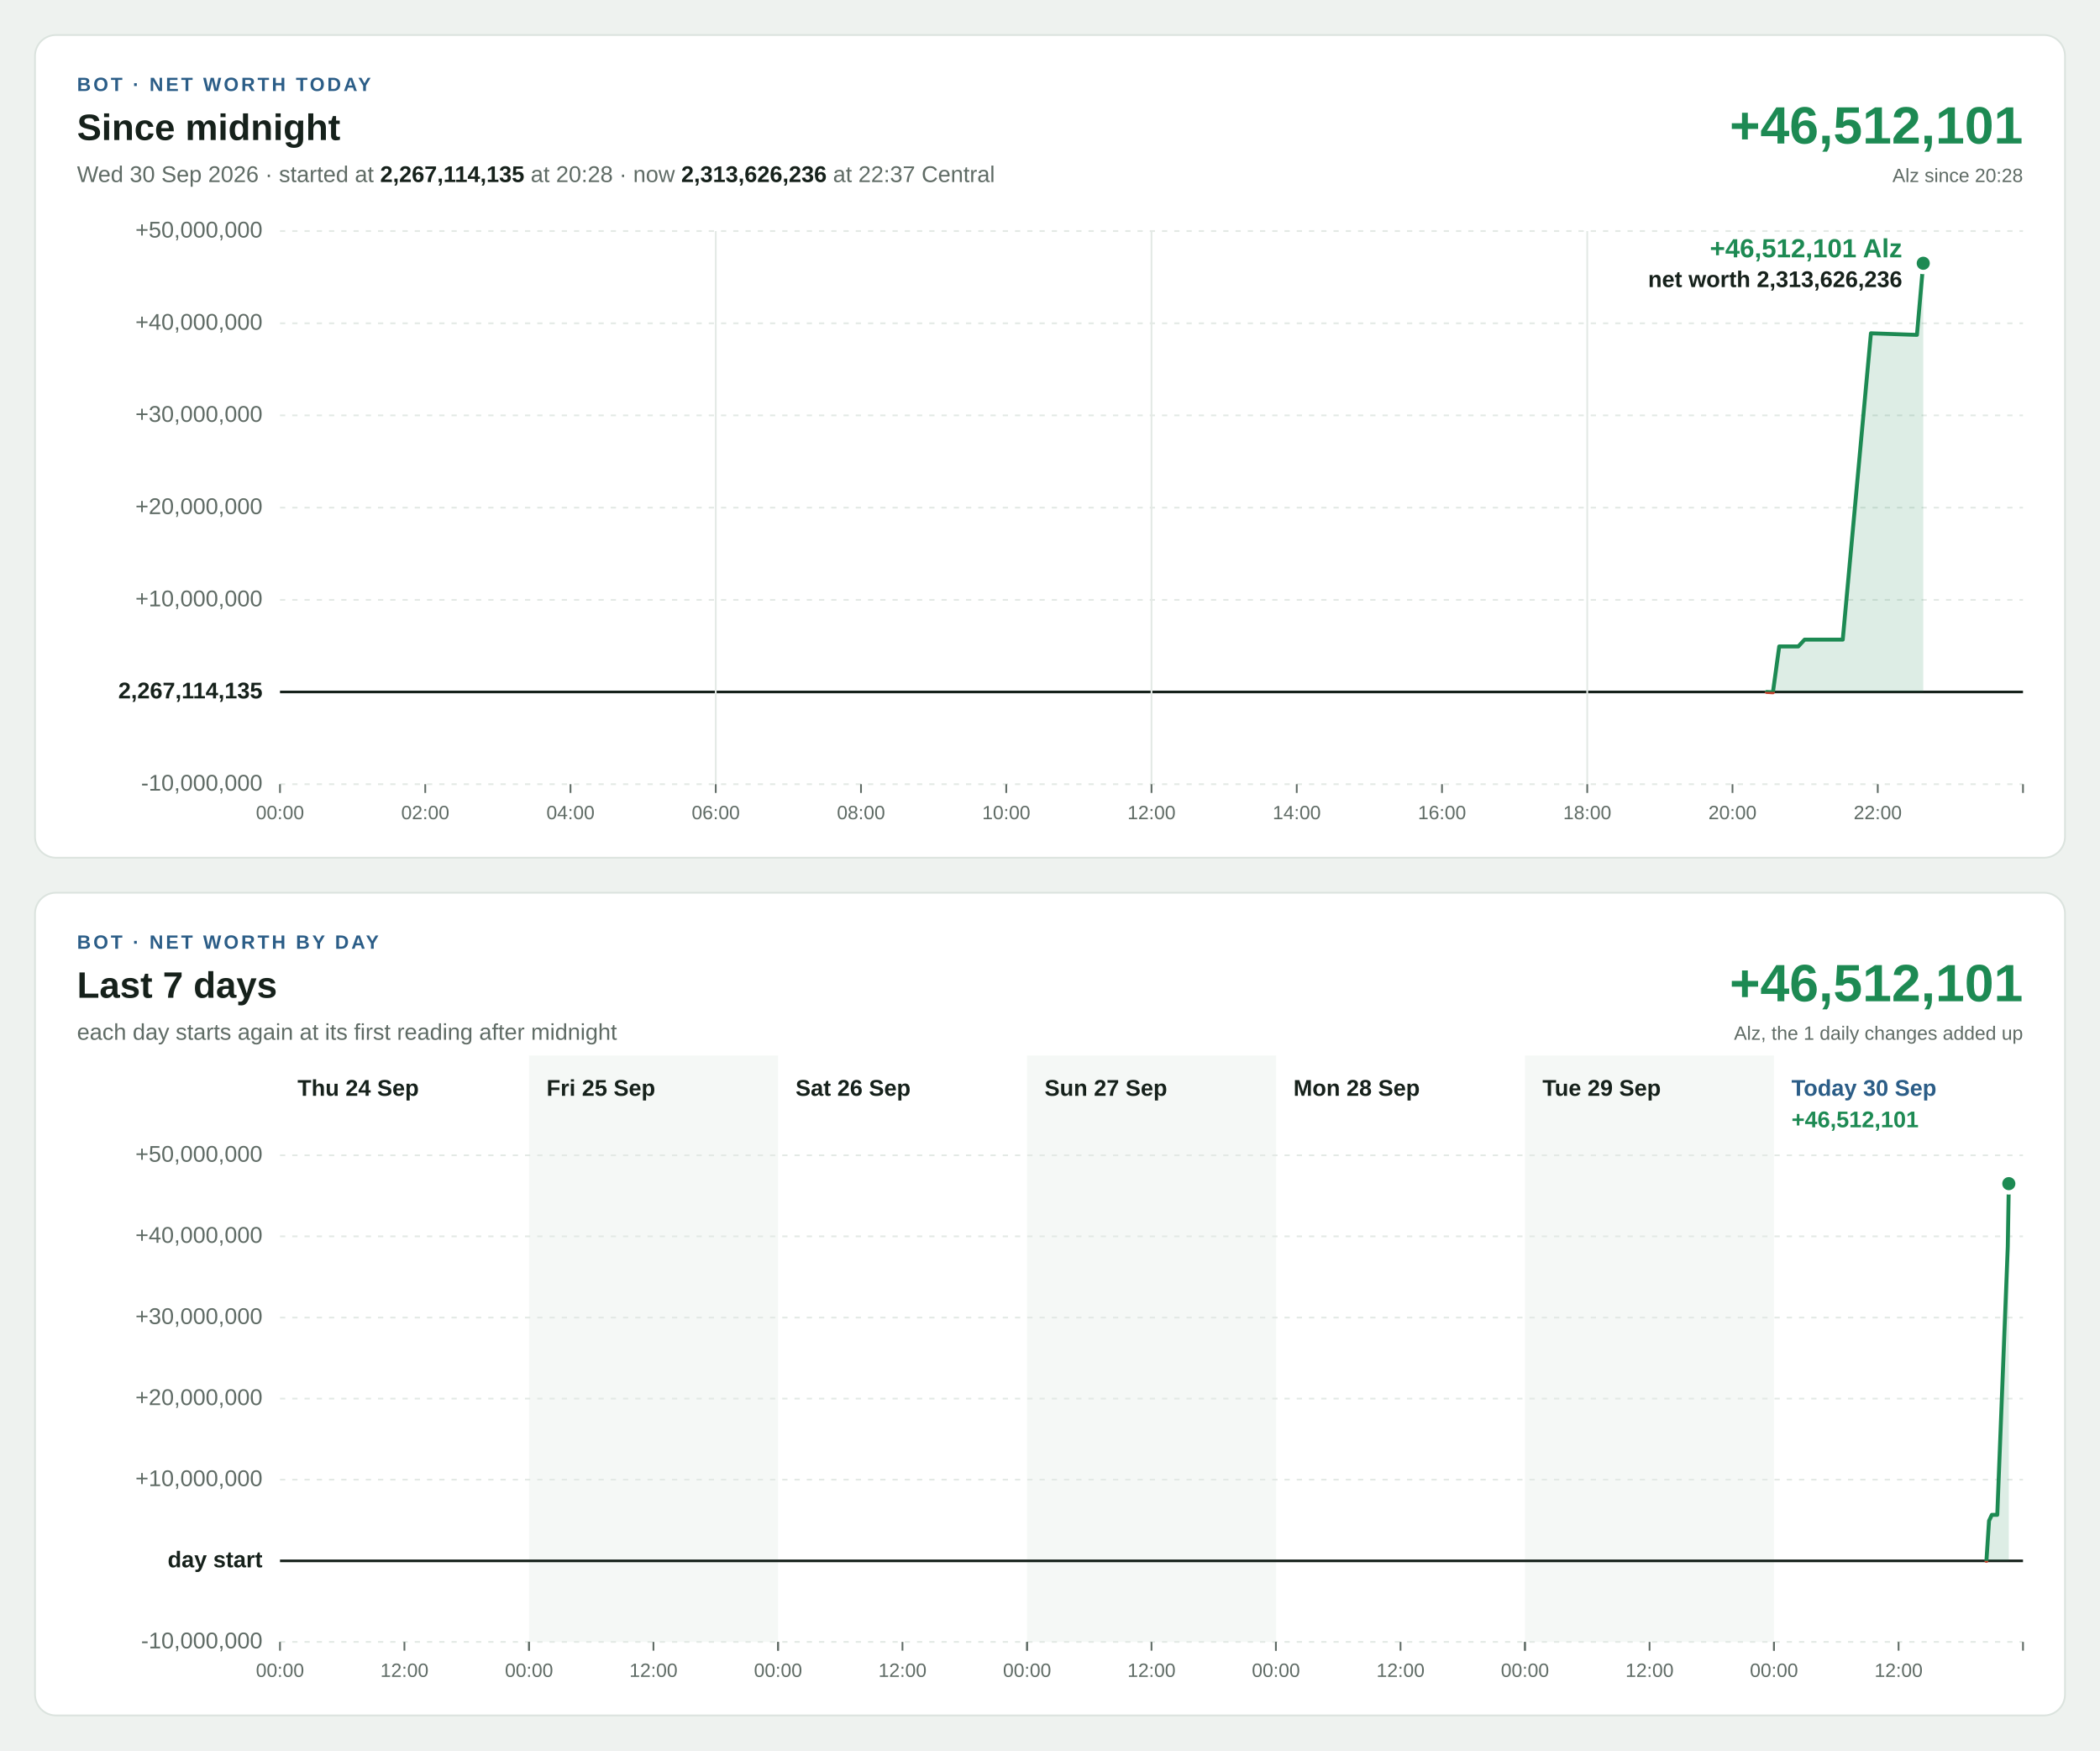
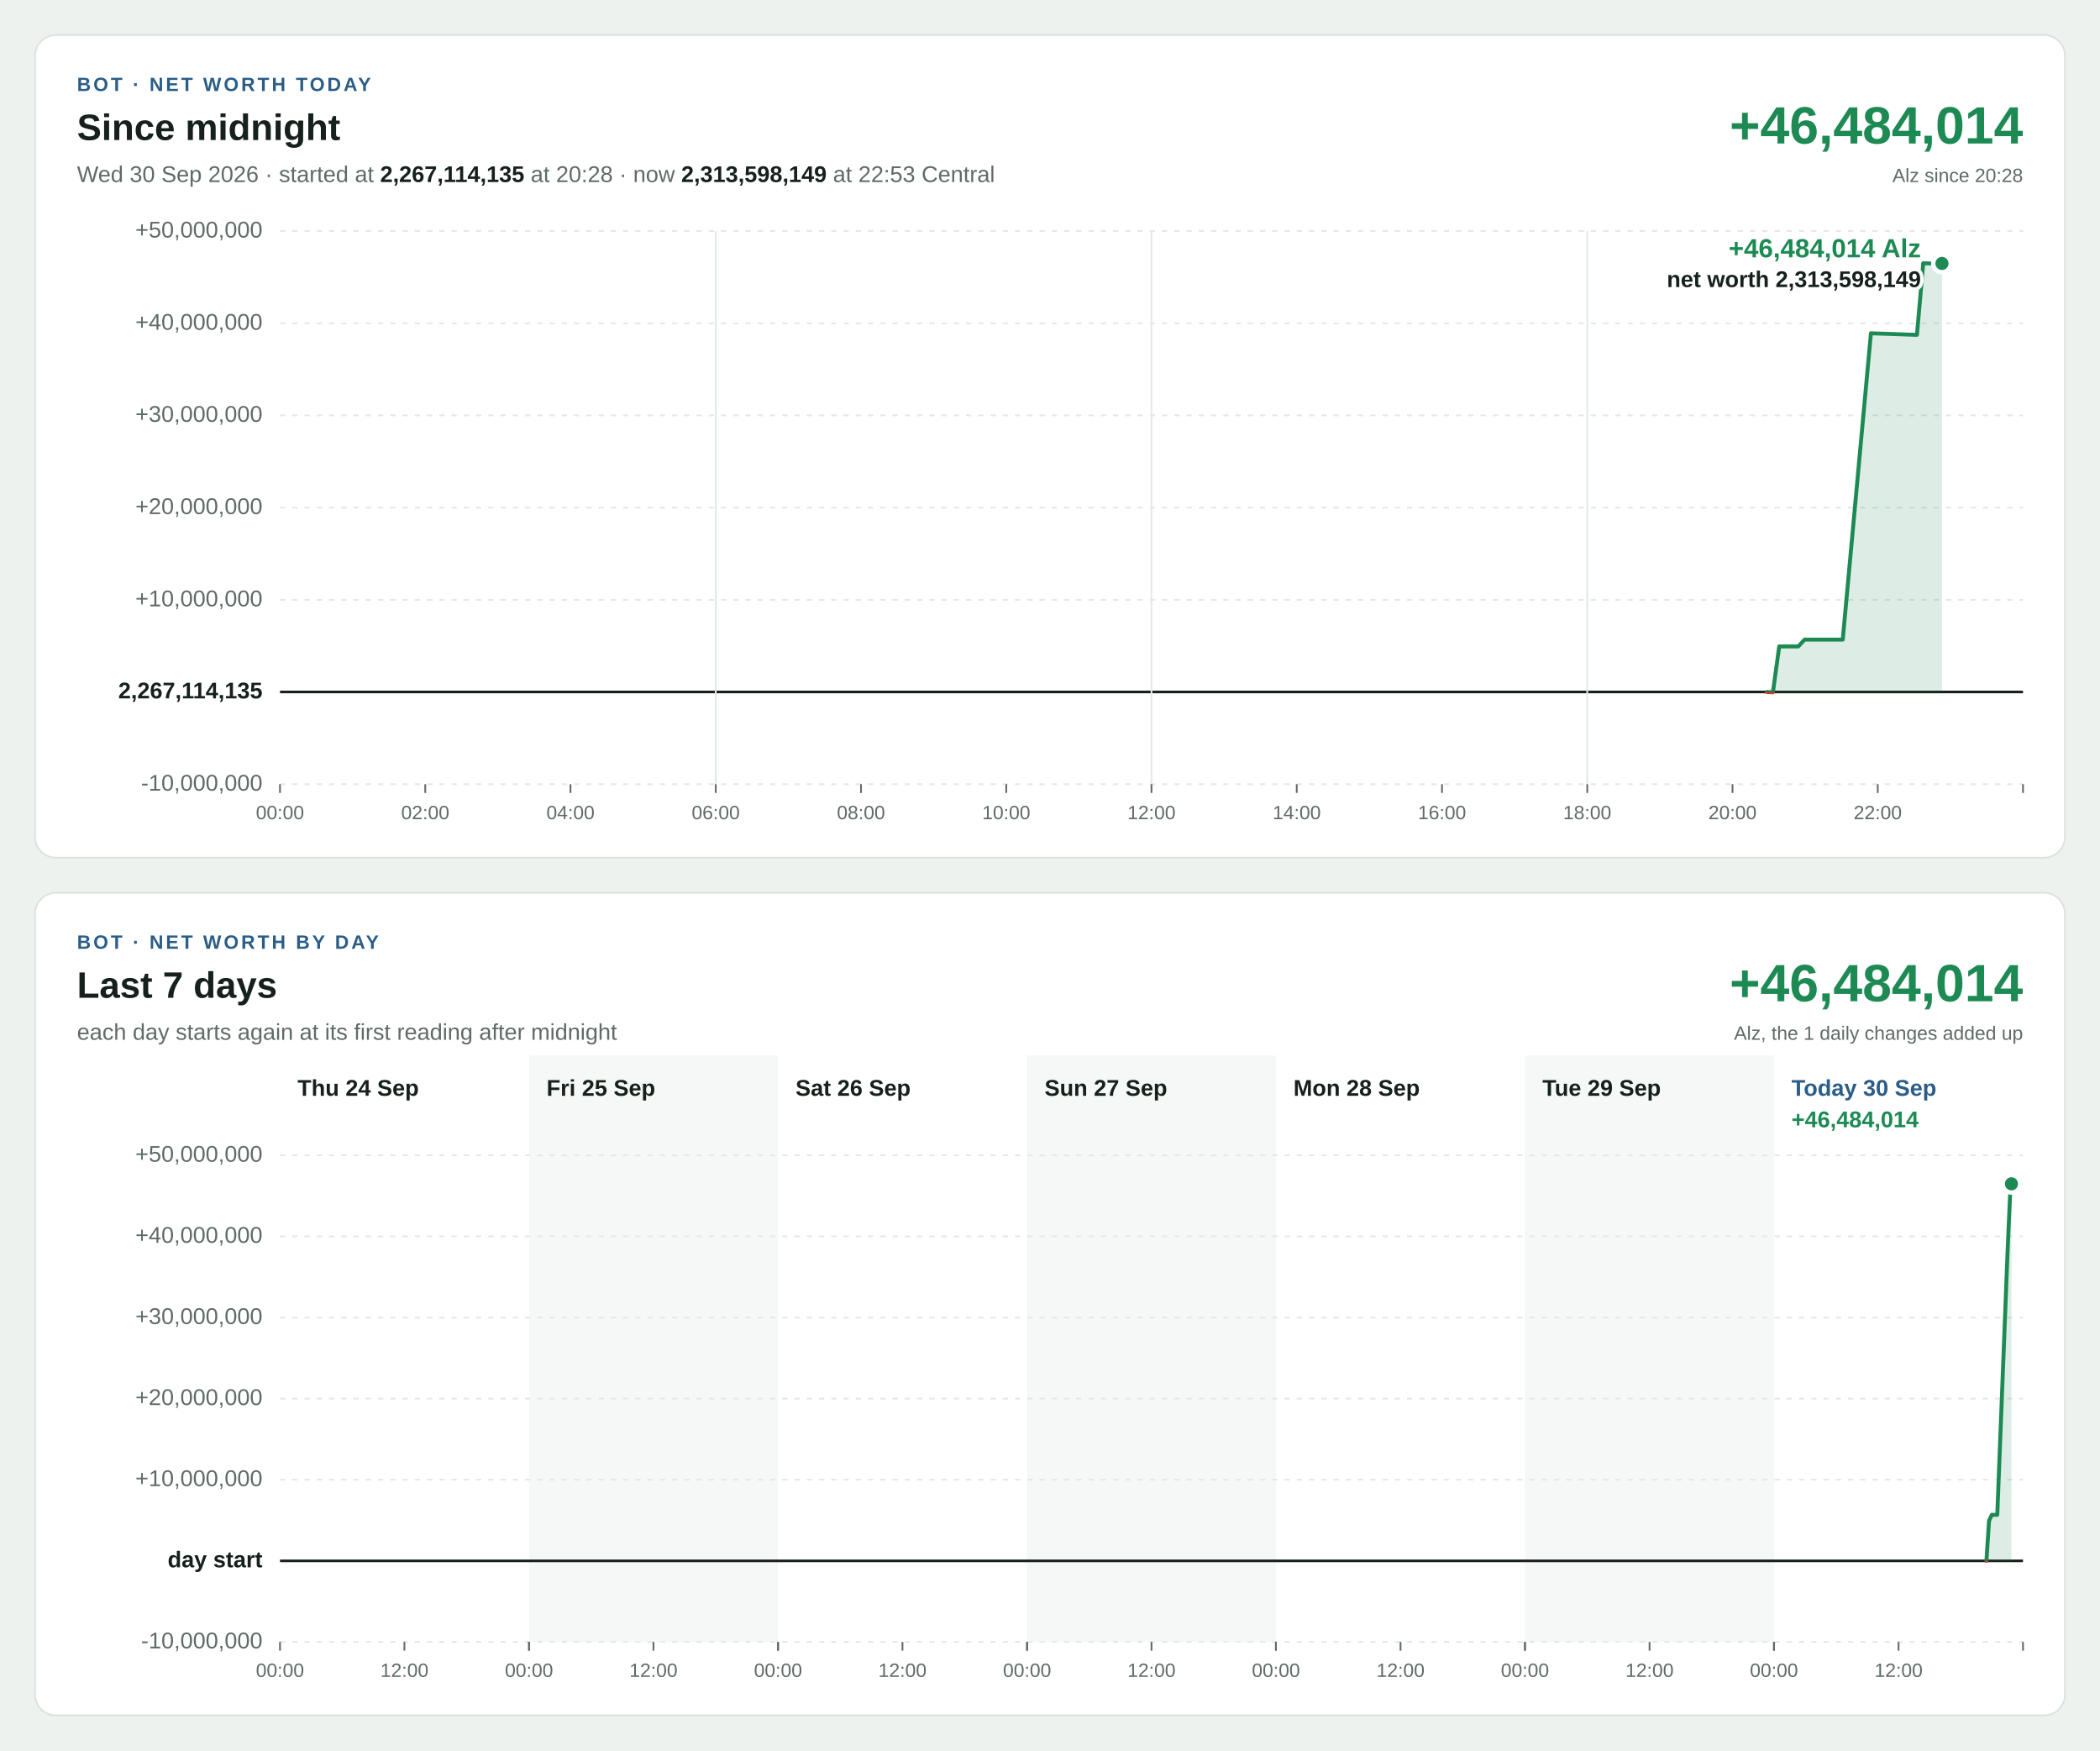
<svg xmlns="http://www.w3.org/2000/svg" width="1200" height="1000" viewBox="0 0 1200 1000" font-family="Segoe UI, Helvetica Neue, Arial, sans-serif" font-size="13" style="font-variant-numeric: tabular-nums">
  <rect width="1200" height="1000" fill="#eef2ef" />
  <g transform="translate(20,20)">
    <rect width="1160" height="470" rx="12" fill="#ffffff" stroke="#dbe3de" />
    <text x="24" y="32" font-size="11" font-weight="700" letter-spacing="1.4" fill="#2b5d87">BOT · NET WORTH TODAY</text>
    <text x="24" y="60" font-size="21" font-weight="700" fill="#16211b">Since midnight</text>
-     <text x="24" y="84" fill="#5f6b65">Wed 30 Sep 2026 · started at <tspan font-weight="700" fill="#16211b">2,267,114,135</tspan> at 20:28 · now <tspan font-weight="700" fill="#16211b">2,313,626,236</tspan> at 22:37 Central</text>
-     <text x="1136" y="62" font-size="30" font-weight="700" text-anchor="end" fill="#1d8a53">+46,512,101</text>
+     <text x="24" y="84" fill="#5f6b65">Wed 30 Sep 2026 · started at <tspan font-weight="700" fill="#16211b">2,267,114,135</tspan> at 20:28 · now <tspan font-weight="700" fill="#16211b">2,313,598,149</tspan> at 22:53 Central</text>
+     <text x="1136" y="62" font-size="30" font-weight="700" text-anchor="end" fill="#1d8a53">+46,484,014</text>
    <text x="1136" y="84" font-size="11" text-anchor="end" fill="#5f6b65">Alz since 20:28</text>
    <line x1="140" x2="1136" y1="428.0" y2="428.0" stroke="#e3e9e5" stroke-width="1" stroke-dasharray="3 4" />
    <text x="130" y="428.0" text-anchor="end" dominant-baseline="middle" font-weight="400" fill="#5f6b65">-10,000,000</text>
    <line x1="140" x2="1136" y1="375.3" y2="375.3" stroke="#16211b" stroke-width="1.5" />
    <text x="130" y="375.3" text-anchor="end" dominant-baseline="middle" font-weight="700" fill="#16211b">2,267,114,135</text>
    <line x1="140" x2="1136" y1="322.7" y2="322.7" stroke="#e3e9e5" stroke-width="1" stroke-dasharray="3 4" />
    <text x="130" y="322.7" text-anchor="end" dominant-baseline="middle" font-weight="400" fill="#5f6b65">+10,000,000</text>
    <line x1="140" x2="1136" y1="270.0" y2="270.0" stroke="#e3e9e5" stroke-width="1" stroke-dasharray="3 4" />
    <text x="130" y="270.0" text-anchor="end" dominant-baseline="middle" font-weight="400" fill="#5f6b65">+20,000,000</text>
    <line x1="140" x2="1136" y1="217.3" y2="217.3" stroke="#e3e9e5" stroke-width="1" stroke-dasharray="3 4" />
    <text x="130" y="217.3" text-anchor="end" dominant-baseline="middle" font-weight="400" fill="#5f6b65">+30,000,000</text>
    <line x1="140" x2="1136" y1="164.7" y2="164.7" stroke="#e3e9e5" stroke-width="1" stroke-dasharray="3 4" />
    <text x="130" y="164.7" text-anchor="end" dominant-baseline="middle" font-weight="400" fill="#5f6b65">+40,000,000</text>
    <line x1="140" x2="1136" y1="112.0" y2="112.0" stroke="#e3e9e5" stroke-width="1" stroke-dasharray="3 4" />
    <text x="130" y="112.0" text-anchor="end" dominant-baseline="middle" font-weight="400" fill="#5f6b65">+50,000,000</text>
    <line x1="140.0" x2="140.0" y1="428" y2="433" stroke="#5f6b65" stroke-width="1" />
    <text x="140.0" y="448" font-size="11" text-anchor="middle" fill="#5f6b65">00:00</text>
    <line x1="223.0" x2="223.0" y1="428" y2="433" stroke="#5f6b65" stroke-width="1" />
    <text x="223.0" y="448" font-size="11" text-anchor="middle" fill="#5f6b65">02:00</text>
    <line x1="306.0" x2="306.0" y1="428" y2="433" stroke="#5f6b65" stroke-width="1" />
    <text x="306.0" y="448" font-size="11" text-anchor="middle" fill="#5f6b65">04:00</text>
    <line x1="389.0" x2="389.0" y1="112" y2="428" stroke="#e3e9e5" stroke-width="1" />
    <line x1="389.0" x2="389.0" y1="428" y2="433" stroke="#5f6b65" stroke-width="1" />
    <text x="389.0" y="448" font-size="11" text-anchor="middle" fill="#5f6b65">06:00</text>
    <line x1="472.0" x2="472.0" y1="428" y2="433" stroke="#5f6b65" stroke-width="1" />
    <text x="472.0" y="448" font-size="11" text-anchor="middle" fill="#5f6b65">08:00</text>
    <line x1="555.0" x2="555.0" y1="428" y2="433" stroke="#5f6b65" stroke-width="1" />
    <text x="555.0" y="448" font-size="11" text-anchor="middle" fill="#5f6b65">10:00</text>
    <line x1="638.0" x2="638.0" y1="112" y2="428" stroke="#e3e9e5" stroke-width="1" />
    <line x1="638.0" x2="638.0" y1="428" y2="433" stroke="#5f6b65" stroke-width="1" />
    <text x="638.0" y="448" font-size="11" text-anchor="middle" fill="#5f6b65">12:00</text>
    <line x1="721.0" x2="721.0" y1="428" y2="433" stroke="#5f6b65" stroke-width="1" />
    <text x="721.0" y="448" font-size="11" text-anchor="middle" fill="#5f6b65">14:00</text>
    <line x1="804.0" x2="804.0" y1="428" y2="433" stroke="#5f6b65" stroke-width="1" />
    <text x="804.0" y="448" font-size="11" text-anchor="middle" fill="#5f6b65">16:00</text>
    <line x1="887.0" x2="887.0" y1="112" y2="428" stroke="#e3e9e5" stroke-width="1" />
    <line x1="887.0" x2="887.0" y1="428" y2="433" stroke="#5f6b65" stroke-width="1" />
    <text x="887.0" y="448" font-size="11" text-anchor="middle" fill="#5f6b65">18:00</text>
    <line x1="970.0" x2="970.0" y1="428" y2="433" stroke="#5f6b65" stroke-width="1" />
    <text x="970.0" y="448" font-size="11" text-anchor="middle" fill="#5f6b65">20:00</text>
    <line x1="1053.0" x2="1053.0" y1="428" y2="433" stroke="#5f6b65" stroke-width="1" />
    <text x="1053.0" y="448" font-size="11" text-anchor="middle" fill="#5f6b65">22:00</text>
    <line x1="1136.0" x2="1136.0" y1="428" y2="433" stroke="#5f6b65" stroke-width="1" />
    <defs>
-       <path id="shape-today" d="M989.5 375.3L989.5 375.3L993.1 375.5L996.7 349.3L1000.4 349.3L1004.0 349.3L1007.6 349.3L1011.2 345.4L1014.8 345.4L1018.6 345.4L1022.1 345.4L1025.8 345.4L1029.4 345.4L1033.0 345.4L1049.1 170.4L1071.8 171.2L1075.4 171.3L1079.0 130.4L1079.0 375.3Z" />
-       <path id="line-today" d="M989.5 375.3L993.1 375.5L996.7 349.3L1000.4 349.3L1004.0 349.3L1007.6 349.3L1011.2 345.4L1014.8 345.4L1018.6 345.4L1022.1 345.4L1025.8 345.4L1029.4 345.4L1033.0 345.4L1049.1 170.4L1071.8 171.2L1075.4 171.3L1079.0 130.4" />
+       <path id="shape-today" d="M989.5 375.3L989.5 375.3L993.1 375.5L996.7 349.3L1000.4 349.3L1004.0 349.3L1007.6 349.3L1011.2 345.4L1014.8 345.4L1018.6 345.4L1022.1 345.4L1025.8 345.4L1029.4 345.4L1033.0 345.4L1049.1 170.4L1071.8 171.2L1075.4 171.3L1079.0 130.4L1082.4 130.5L1086.1 130.5L1089.7 130.5L1089.7 375.3Z" />
+       <path id="line-today" d="M989.5 375.3L993.1 375.5L996.7 349.3L1000.4 349.3L1004.0 349.3L1007.6 349.3L1011.2 345.4L1014.8 345.4L1018.6 345.4L1022.1 345.4L1025.8 345.4L1029.4 345.4L1033.0 345.4L1049.1 170.4L1071.8 171.2L1075.4 171.3L1079.0 130.4L1082.4 130.5L1086.1 130.5L1089.7 130.5" />
      <clipPath id="up-today">
        <rect x="140" y="112" width="996" height="263.3" />
      </clipPath>
      <clipPath id="down-today">
        <rect x="140" y="375.3" width="996" height="52.7" />
      </clipPath>
    </defs>
    <use href="#shape-today" fill="#1d8a53" fill-opacity="0.15" clip-path="url(#up-today)" />
    <use href="#line-today" fill="none" stroke="#1d8a53" stroke-width="2.25" stroke-linejoin="round" stroke-linecap="round" clip-path="url(#up-today)" />
    <use href="#shape-today" fill="#c4402b" fill-opacity="0.15" clip-path="url(#down-today)" />
    <use href="#line-today" fill="none" stroke="#c4402b" stroke-width="2.25" stroke-linejoin="round" stroke-linecap="round" clip-path="url(#down-today)" />
-     <circle cx="1079.0" cy="130.4" r="5" fill="#1d8a53" stroke="#ffffff" stroke-width="2.5" />
-     <text x="1067.0" y="127.0" text-anchor="end" font-size="15" font-weight="700" fill="#1d8a53" stroke="#ffffff" stroke-width="4" stroke-linejoin="round" paint-order="stroke">+46,512,101 Alz</text>
-     <text x="1067.0" y="144.0" text-anchor="end" font-size="13" font-weight="600" fill="#16211b" stroke="#ffffff" stroke-width="4" stroke-linejoin="round" paint-order="stroke">net worth 2,313,626,236</text>
+     <circle cx="1089.7" cy="130.5" r="5" fill="#1d8a53" stroke="#ffffff" stroke-width="2.5" />
+     <text x="1077.7" y="127.0" text-anchor="end" font-size="15" font-weight="700" fill="#1d8a53" stroke="#ffffff" stroke-width="4" stroke-linejoin="round" paint-order="stroke">+46,484,014 Alz</text>
+     <text x="1077.7" y="144.0" text-anchor="end" font-size="13" font-weight="600" fill="#16211b" stroke="#ffffff" stroke-width="4" stroke-linejoin="round" paint-order="stroke">net worth 2,313,598,149</text>
  </g>
  <g transform="translate(20,510)">
    <rect width="1160" height="470" rx="12" fill="#ffffff" stroke="#dbe3de" />
    <text x="24" y="32" font-size="11" font-weight="700" letter-spacing="1.4" fill="#2b5d87">BOT · NET WORTH BY DAY</text>
    <text x="24" y="60" font-size="21" font-weight="700" fill="#16211b">Last 7 days</text>
    <text x="24" y="84" fill="#5f6b65">each day starts again at its first reading after midnight</text>
-     <text x="1136" y="62" font-size="30" font-weight="700" text-anchor="end" fill="#1d8a53">+46,512,101</text>
+     <text x="1136" y="62" font-size="30" font-weight="700" text-anchor="end" fill="#1d8a53">+46,484,014</text>
    <text x="1136" y="84" font-size="11" text-anchor="end" fill="#5f6b65">Alz, the 1 daily changes added up</text>
    <rect x="282.3" y="93" width="142.3" height="335" fill="#f5f8f6" />
    <rect x="566.9" y="93" width="142.3" height="335" fill="#f5f8f6" />
    <rect x="851.4" y="93" width="142.3" height="335" fill="#f5f8f6" />
    <line x1="140" x2="1136" y1="428.0" y2="428.0" stroke="#e3e9e5" stroke-width="1" stroke-dasharray="3 4" />
    <text x="130" y="428.0" text-anchor="end" dominant-baseline="middle" font-weight="400" fill="#5f6b65">-10,000,000</text>
    <line x1="140" x2="1136" y1="381.7" y2="381.7" stroke="#16211b" stroke-width="1.5" />
    <text x="130" y="381.7" text-anchor="end" dominant-baseline="middle" font-weight="700" fill="#16211b">day start</text>
    <line x1="140" x2="1136" y1="335.3" y2="335.3" stroke="#e3e9e5" stroke-width="1" stroke-dasharray="3 4" />
    <text x="130" y="335.3" text-anchor="end" dominant-baseline="middle" font-weight="400" fill="#5f6b65">+10,000,000</text>
    <line x1="140" x2="1136" y1="289.0" y2="289.0" stroke="#e3e9e5" stroke-width="1" stroke-dasharray="3 4" />
    <text x="130" y="289.0" text-anchor="end" dominant-baseline="middle" font-weight="400" fill="#5f6b65">+20,000,000</text>
    <line x1="140" x2="1136" y1="242.7" y2="242.7" stroke="#e3e9e5" stroke-width="1" stroke-dasharray="3 4" />
    <text x="130" y="242.7" text-anchor="end" dominant-baseline="middle" font-weight="400" fill="#5f6b65">+30,000,000</text>
    <line x1="140" x2="1136" y1="196.3" y2="196.3" stroke="#e3e9e5" stroke-width="1" stroke-dasharray="3 4" />
    <text x="130" y="196.3" text-anchor="end" dominant-baseline="middle" font-weight="400" fill="#5f6b65">+40,000,000</text>
    <line x1="140" x2="1136" y1="150.0" y2="150.0" stroke="#e3e9e5" stroke-width="1" stroke-dasharray="3 4" />
    <text x="130" y="150.0" text-anchor="end" dominant-baseline="middle" font-weight="400" fill="#5f6b65">+50,000,000</text>
    <text x="150.0" y="116" font-weight="700" fill="#16211b">Thu 24 Sep</text>
    <line x1="140.0" x2="140.0" y1="428" y2="433" stroke="#5f6b65" stroke-width="1" />
    <text x="140.0" y="448" font-size="11" text-anchor="middle" fill="#5f6b65">00:00</text>
    <line x1="211.1" x2="211.1" y1="428" y2="433" stroke="#5f6b65" stroke-width="1" />
    <text x="211.1" y="448" font-size="11" text-anchor="middle" fill="#5f6b65">12:00</text>
    <line x1="282.3" x2="282.3" y1="428" y2="433" stroke="#5f6b65" stroke-width="1" />
    <text x="292.3" y="116" font-weight="700" fill="#16211b">Fri 25 Sep</text>
    <line x1="282.3" x2="282.3" y1="428" y2="433" stroke="#5f6b65" stroke-width="1" />
    <text x="282.3" y="448" font-size="11" text-anchor="middle" fill="#5f6b65">00:00</text>
    <line x1="353.4" x2="353.4" y1="428" y2="433" stroke="#5f6b65" stroke-width="1" />
    <text x="353.4" y="448" font-size="11" text-anchor="middle" fill="#5f6b65">12:00</text>
    <line x1="424.6" x2="424.6" y1="428" y2="433" stroke="#5f6b65" stroke-width="1" />
    <text x="434.6" y="116" font-weight="700" fill="#16211b">Sat 26 Sep</text>
    <line x1="424.6" x2="424.6" y1="428" y2="433" stroke="#5f6b65" stroke-width="1" />
    <text x="424.6" y="448" font-size="11" text-anchor="middle" fill="#5f6b65">00:00</text>
    <line x1="495.7" x2="495.7" y1="428" y2="433" stroke="#5f6b65" stroke-width="1" />
    <text x="495.7" y="448" font-size="11" text-anchor="middle" fill="#5f6b65">12:00</text>
    <line x1="566.9" x2="566.9" y1="428" y2="433" stroke="#5f6b65" stroke-width="1" />
    <text x="576.9" y="116" font-weight="700" fill="#16211b">Sun 27 Sep</text>
    <line x1="566.9" x2="566.9" y1="428" y2="433" stroke="#5f6b65" stroke-width="1" />
    <text x="566.9" y="448" font-size="11" text-anchor="middle" fill="#5f6b65">00:00</text>
    <line x1="638.0" x2="638.0" y1="428" y2="433" stroke="#5f6b65" stroke-width="1" />
    <text x="638.0" y="448" font-size="11" text-anchor="middle" fill="#5f6b65">12:00</text>
    <line x1="709.1" x2="709.1" y1="428" y2="433" stroke="#5f6b65" stroke-width="1" />
    <text x="719.1" y="116" font-weight="700" fill="#16211b">Mon 28 Sep</text>
    <line x1="709.1" x2="709.1" y1="428" y2="433" stroke="#5f6b65" stroke-width="1" />
    <text x="709.1" y="448" font-size="11" text-anchor="middle" fill="#5f6b65">00:00</text>
    <line x1="780.3" x2="780.3" y1="428" y2="433" stroke="#5f6b65" stroke-width="1" />
    <text x="780.3" y="448" font-size="11" text-anchor="middle" fill="#5f6b65">12:00</text>
    <line x1="851.4" x2="851.4" y1="428" y2="433" stroke="#5f6b65" stroke-width="1" />
    <text x="861.4" y="116" font-weight="700" fill="#16211b">Tue 29 Sep</text>
    <line x1="851.4" x2="851.4" y1="428" y2="433" stroke="#5f6b65" stroke-width="1" />
    <text x="851.4" y="448" font-size="11" text-anchor="middle" fill="#5f6b65">00:00</text>
    <line x1="922.6" x2="922.6" y1="428" y2="433" stroke="#5f6b65" stroke-width="1" />
    <text x="922.6" y="448" font-size="11" text-anchor="middle" fill="#5f6b65">12:00</text>
    <line x1="993.7" x2="993.7" y1="428" y2="433" stroke="#5f6b65" stroke-width="1" />
    <text x="1003.7" y="116" font-weight="700" fill="#2b5d87">Today 30 Sep</text>
    <line x1="993.7" x2="993.7" y1="428" y2="433" stroke="#5f6b65" stroke-width="1" />
    <text x="993.7" y="448" font-size="11" text-anchor="middle" fill="#5f6b65">00:00</text>
    <line x1="1064.9" x2="1064.9" y1="428" y2="433" stroke="#5f6b65" stroke-width="1" />
    <text x="1064.9" y="448" font-size="11" text-anchor="middle" fill="#5f6b65">12:00</text>
    <line x1="1136.0" x2="1136.0" y1="428" y2="433" stroke="#5f6b65" stroke-width="1" />
-     <text x="1003.7" y="134" font-weight="700" fill="#1d8a53">+46,512,101</text>
+     <text x="1003.7" y="134" font-weight="700" fill="#1d8a53">+46,484,014</text>
    <defs>
-       <path id="shape-day6" d="M1115.1 381.7L1115.1 381.7L1116.6 358.8L1118.2 355.4L1119.7 355.4L1121.3 355.4L1127.3 202.2L1127.9 166.2L1127.9 381.7Z" />
-       <path id="line-day6" d="M1115.1 381.7L1116.6 358.8L1118.2 355.4L1119.7 355.4L1121.3 355.4L1127.3 202.2L1127.9 166.2" />
+       <path id="shape-day6" d="M1115.1 381.7L1115.1 381.7L1116.6 358.8L1118.2 355.4L1119.7 355.4L1121.3 355.4L1127.3 202.2L1128.9 166.3L1129.4 166.3L1129.4 381.7Z" />
+       <path id="line-day6" d="M1115.1 381.7L1116.6 358.8L1118.2 355.4L1119.7 355.4L1121.3 355.4L1127.3 202.2L1128.9 166.3L1129.4 166.3" />
      <clipPath id="up-day6">
        <rect x="140" y="150" width="996" height="231.7" />
      </clipPath>
      <clipPath id="down-day6">
        <rect x="140" y="381.7" width="996" height="46.3" />
      </clipPath>
    </defs>
    <use href="#shape-day6" fill="#1d8a53" fill-opacity="0.15" clip-path="url(#up-day6)" />
    <use href="#line-day6" fill="none" stroke="#1d8a53" stroke-width="2.25" stroke-linejoin="round" stroke-linecap="round" clip-path="url(#up-day6)" />
    <use href="#shape-day6" fill="#c4402b" fill-opacity="0.15" clip-path="url(#down-day6)" />
    <use href="#line-day6" fill="none" stroke="#c4402b" stroke-width="2.25" stroke-linejoin="round" stroke-linecap="round" clip-path="url(#down-day6)" />
-     <circle cx="1127.9" cy="166.2" r="5" fill="#1d8a53" stroke="#ffffff" stroke-width="2.5" />
+     <circle cx="1129.4" cy="166.3" r="5" fill="#1d8a53" stroke="#ffffff" stroke-width="2.5" />
  </g>
</svg>
